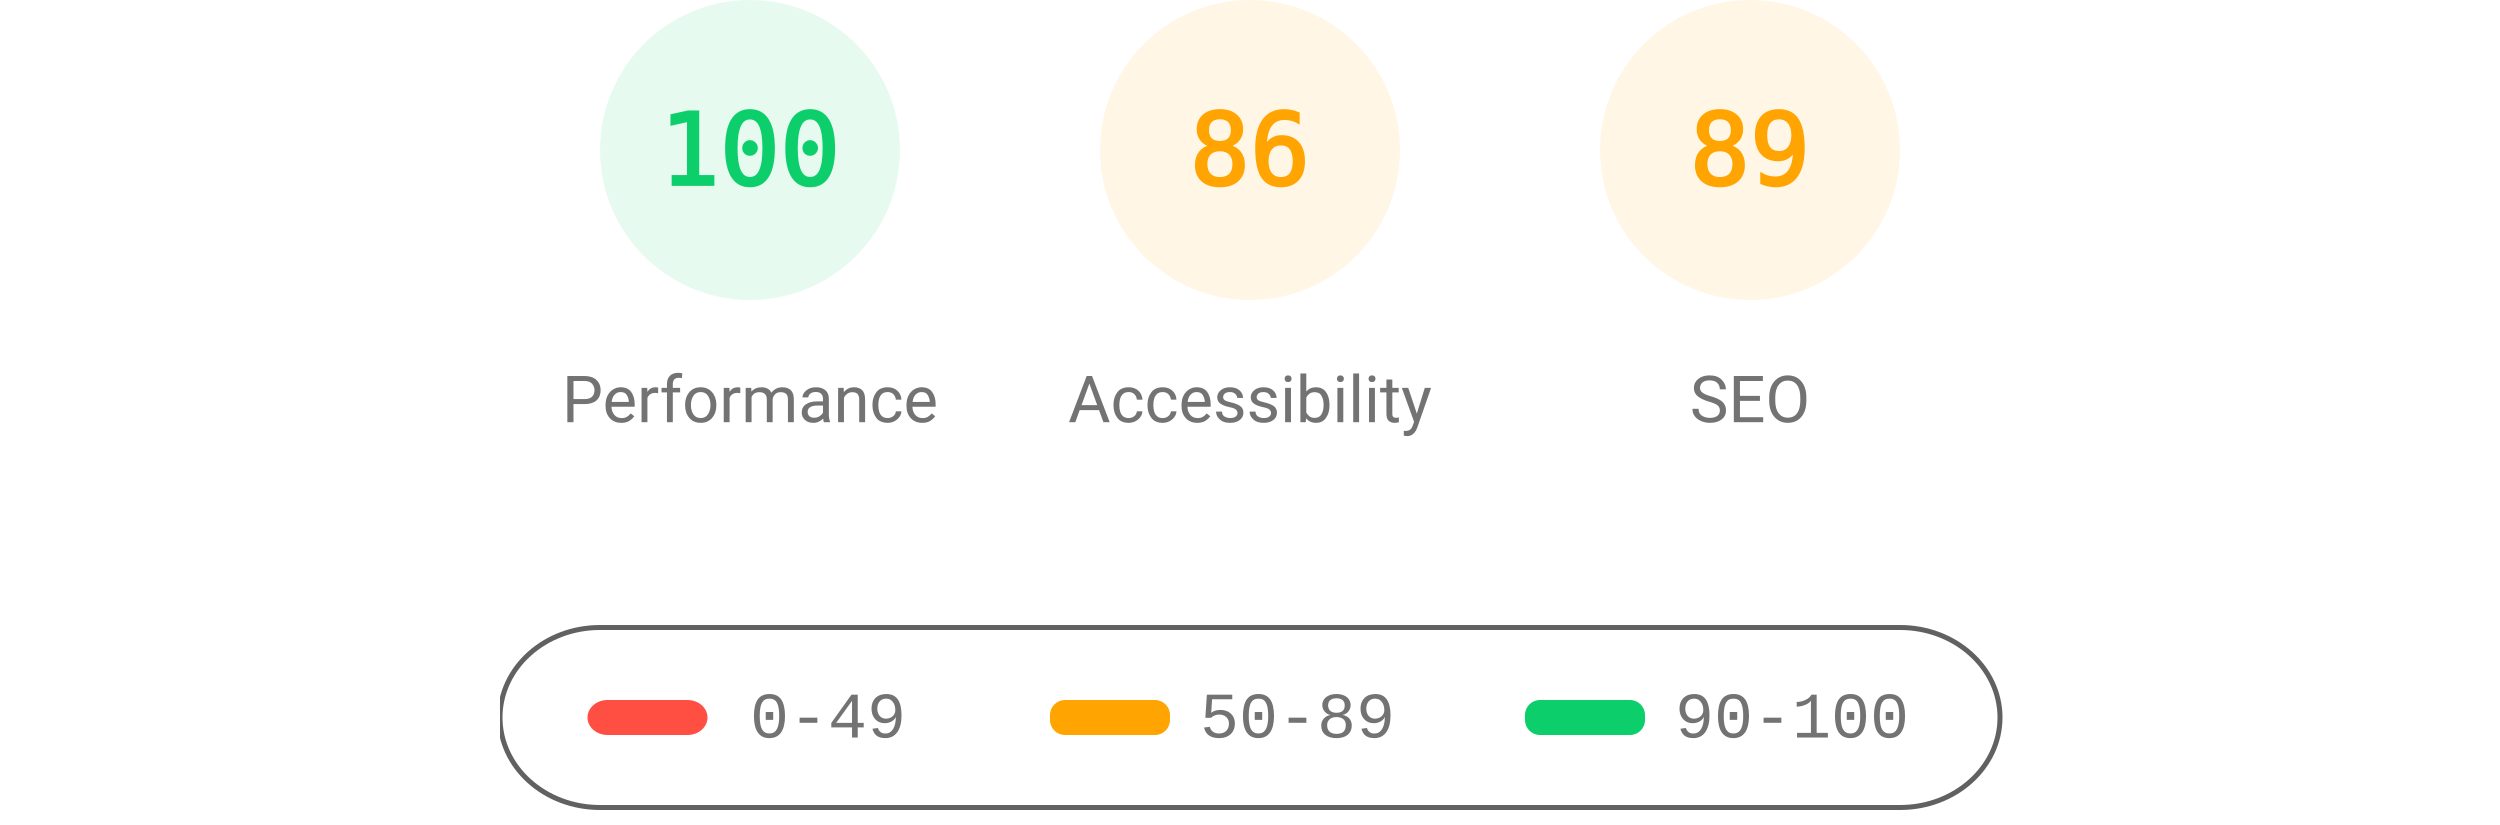
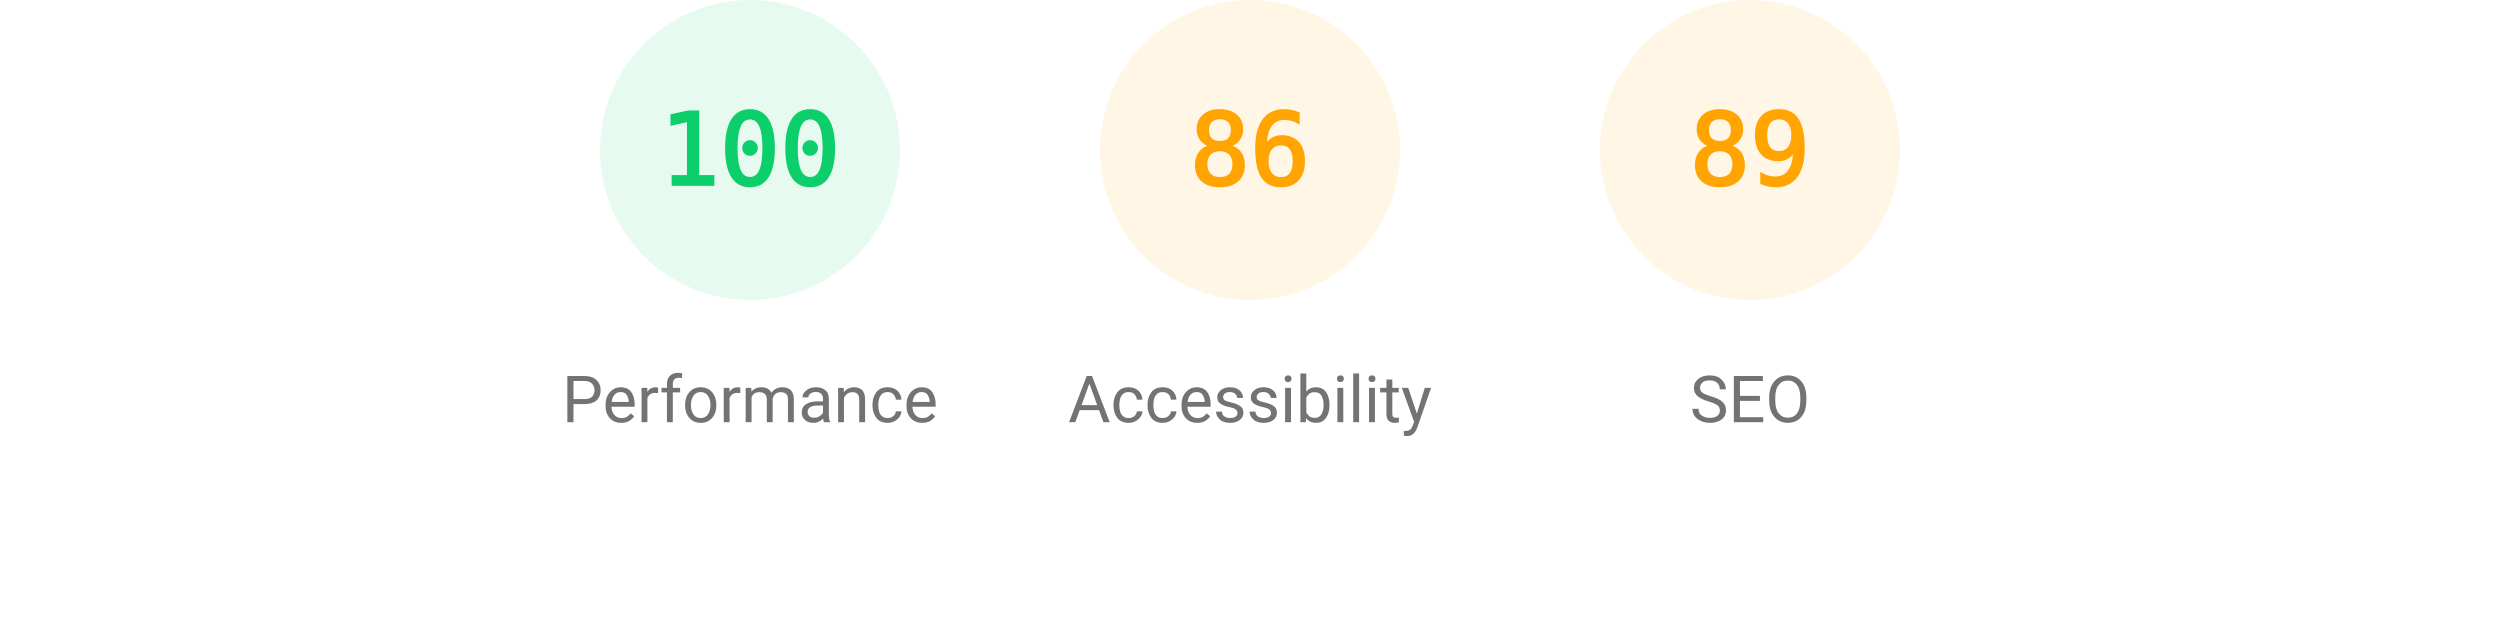
- <svg xmlns="http://www.w3.org/2000/svg" class="theme--${theme}" fill="none" width="1000" height="330">
-   <svg width="604" height="76" x="200" y="250">
-     <g>
-       <rect fill="none" id="canvas_background" height="80" width="604" y="-1" x="-1" />
-       <g display="none" overflow="visible" y="0" x="0" height="100%" width="100%" id="canvasGrid">
-         <rect fill="url(#gridpattern)" stroke-width="0" y="0" x="0" height="100%" width="100%" />
-       </g>
-     </g>
-     <g>
-       <rect fill-opacity="0" stroke-width="2" rx="40" id="svg_2" height="72" width="600" y="1" x="0" fill="#000000" />
-       <rect stroke="#000" rx="8" id="svg_3" height="14" width="48" y="30" x="35" stroke-opacity="null" stroke-width="0" fill="#ff4e42" />
-       <rect stroke="#000" rx="6" id="svg_4" height="14" width="48" y="30" x="220" stroke-opacity="null" stroke-width="0" fill="#ffa400" />
-       <rect stroke="#000" rx="6" id="svg_5" height="14" width="48" y="30" x="410" stroke-opacity="null" stroke-width="0" fill="#0cce6b" />
-       <text class="metric guage-title" xml:space="preserve" text-anchor="start" font-size="26" id="svg_6" y="45" x="100" stroke-opacity="null" stroke-width="0" stroke="#000">0-49</text>
-       <text class="metric guage-title" xml:space="preserve" text-anchor="start" font-size="26" id="svg_7" y="45" x="280" stroke-opacity="null" stroke-width="0" stroke="#000">50-89</text>
-       <text class="metric guage-title" xml:space="preserve" text-anchor="start" font-size="26" id="svg_8" y="45" x="470" stroke-opacity="null" stroke-width="0" stroke="#000">90-100</text>
-     </g>
-   </svg>
+ <svg width="1000" height="254" fill="none">
  <style>.gauge-base {
  opacity: 0.1;
}
.gauge-arc {
  fill: none;
  stroke-linecap: round;
  transform: rotate(-90deg);
  transform-origin: 100px 60px;
  animation: load-gauge 1s ease forwards;
}
.guage-text {
  font-size: 40px;
  font-family: monospace;
  text-align: center;
}
.guage-red {
  color: #ff4e42;
  fill: #ff4e42;
  stroke: #ff4e42;
}
.guage-orange {
  color: #ffa400;
  fill: #ffa400;
  stroke: #ffa400;
}
.guage-green {
  color: #0cce6b;
  fill: #0cce6b;
  stroke: #0cce6b;
}
.guage-undefined {
  color: #5c5c5c;
  fill: #5c5c5c;
  stroke: #5c5c5c;
}
.guage-title {
  stroke: none;
  font-size: 26px;
  line-height: 26px;
  font-family: Roboto, Halvetica, Arial, sans-serif;
  color: #737373;
  fill: #737373;
}
.metric.guage-title {
  font-family: "Courier New", Courier, monospace;
}
@keyframes load-gauge {
  from {
    stroke-dasharray: 0 352.858;
  }
}
.lh-gauge--pwa__disc {
  fill: #e0e0e0;
}
.lh-gauge--pwa__logo {
  position: relative;
  fill: #b0b0b0;
}
.lh-gauge--pwa__invisible {
  display: none;
}
.lh-gauge--pwa__visible {
  display: inline;
}
.guage-invisible {
  display: none;
}
.lh-gauge--pwa__logo--primary-color {
  fill: #304ffe;
}
.lh-gauge--pwa__logo--secondary-color {
  fill: #3d3d3d;
}
#svg_2 {
  stroke: #616161;
}
  </style>
  <svg class="guage-div guage-perf guage-green" viewBox="0 0 200 200" width="200" height="200" y="0" x="200">
    <circle class="gauge-base" r="56" cx="100" cy="60" stroke-width="8" />
    <circle class="gauge-arc guage-arc-1" r="56" cx="100" cy="60" stroke-width="8" id="score-circle" stroke-dasharray="351.858" />
    <text class="guage-text" x="100px" y="60px" alignment-baseline="central" dominant-baseline="central" text-anchor="middle" id="score">100</text>
    <text class="guage-title" x="100px" y="160px" alignment-baseline="central" dominant-baseline="central" text-anchor="middle" id="category">Performance</text>
  </svg>
  <svg class="guage-div guage-perf guage-orange" viewBox="0 0 200 200" width="200" height="200" y="0" x="400">
    <circle class="gauge-base" r="56" cx="100" cy="60" stroke-width="8" />
    <circle class="gauge-arc guage-arc-1" r="56" cx="100" cy="60" stroke-width="8" id="score-circle" stroke-dasharray="302.598" />
    <text class="guage-text" x="100px" y="60px" alignment-baseline="central" dominant-baseline="central" text-anchor="middle" id="score">86</text>
    <text class="guage-title" x="100px" y="160px" alignment-baseline="central" dominant-baseline="central" text-anchor="middle" id="category">Accessibility</text>
  </svg>
  <svg class="guage-div guage-perf guage-orange" viewBox="0 0 200 200" width="200" height="200" y="0" x="600">
    <circle class="gauge-base" r="56" cx="100" cy="60" stroke-width="8" />
    <circle class="gauge-arc guage-arc-1" r="56" cx="100" cy="60" stroke-width="8" id="score-circle" stroke-dasharray="313.154" />
    <text class="guage-text" x="100px" y="60px" alignment-baseline="central" dominant-baseline="central" text-anchor="middle" id="score">89</text>
    <text class="guage-title" x="100px" y="160px" alignment-baseline="central" dominant-baseline="central" text-anchor="middle" id="category">SEO</text>
  </svg>
</svg>
